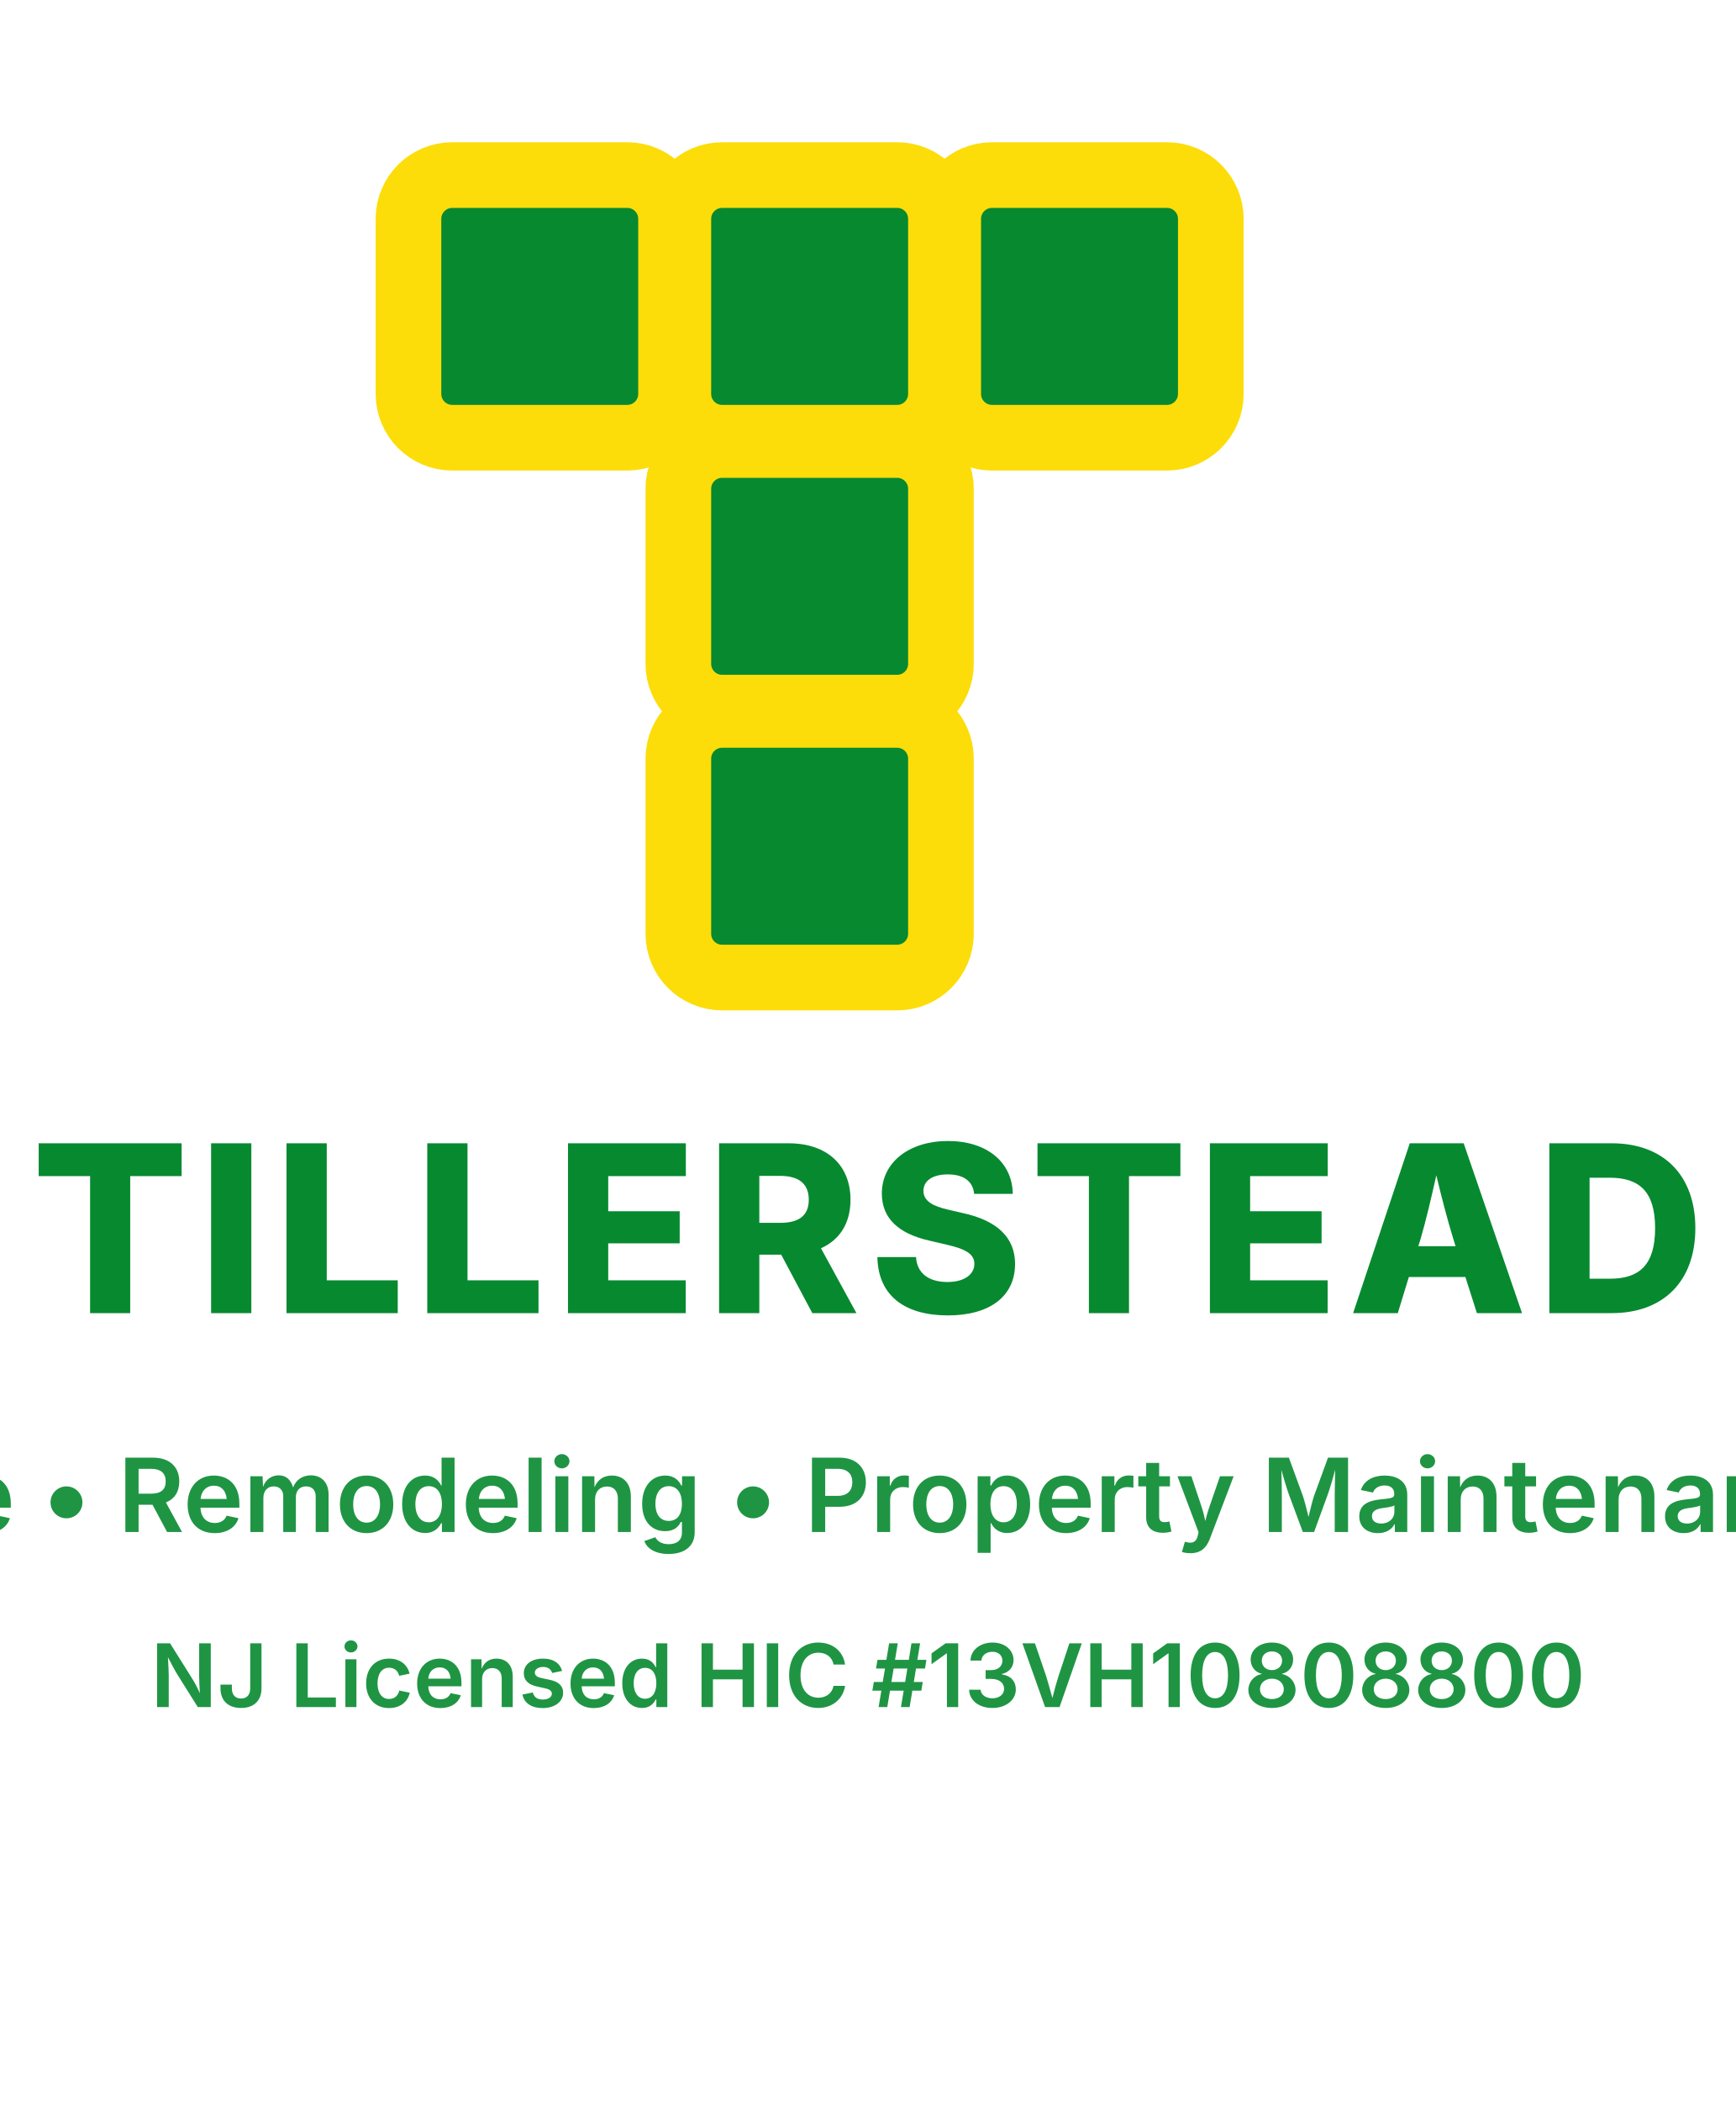
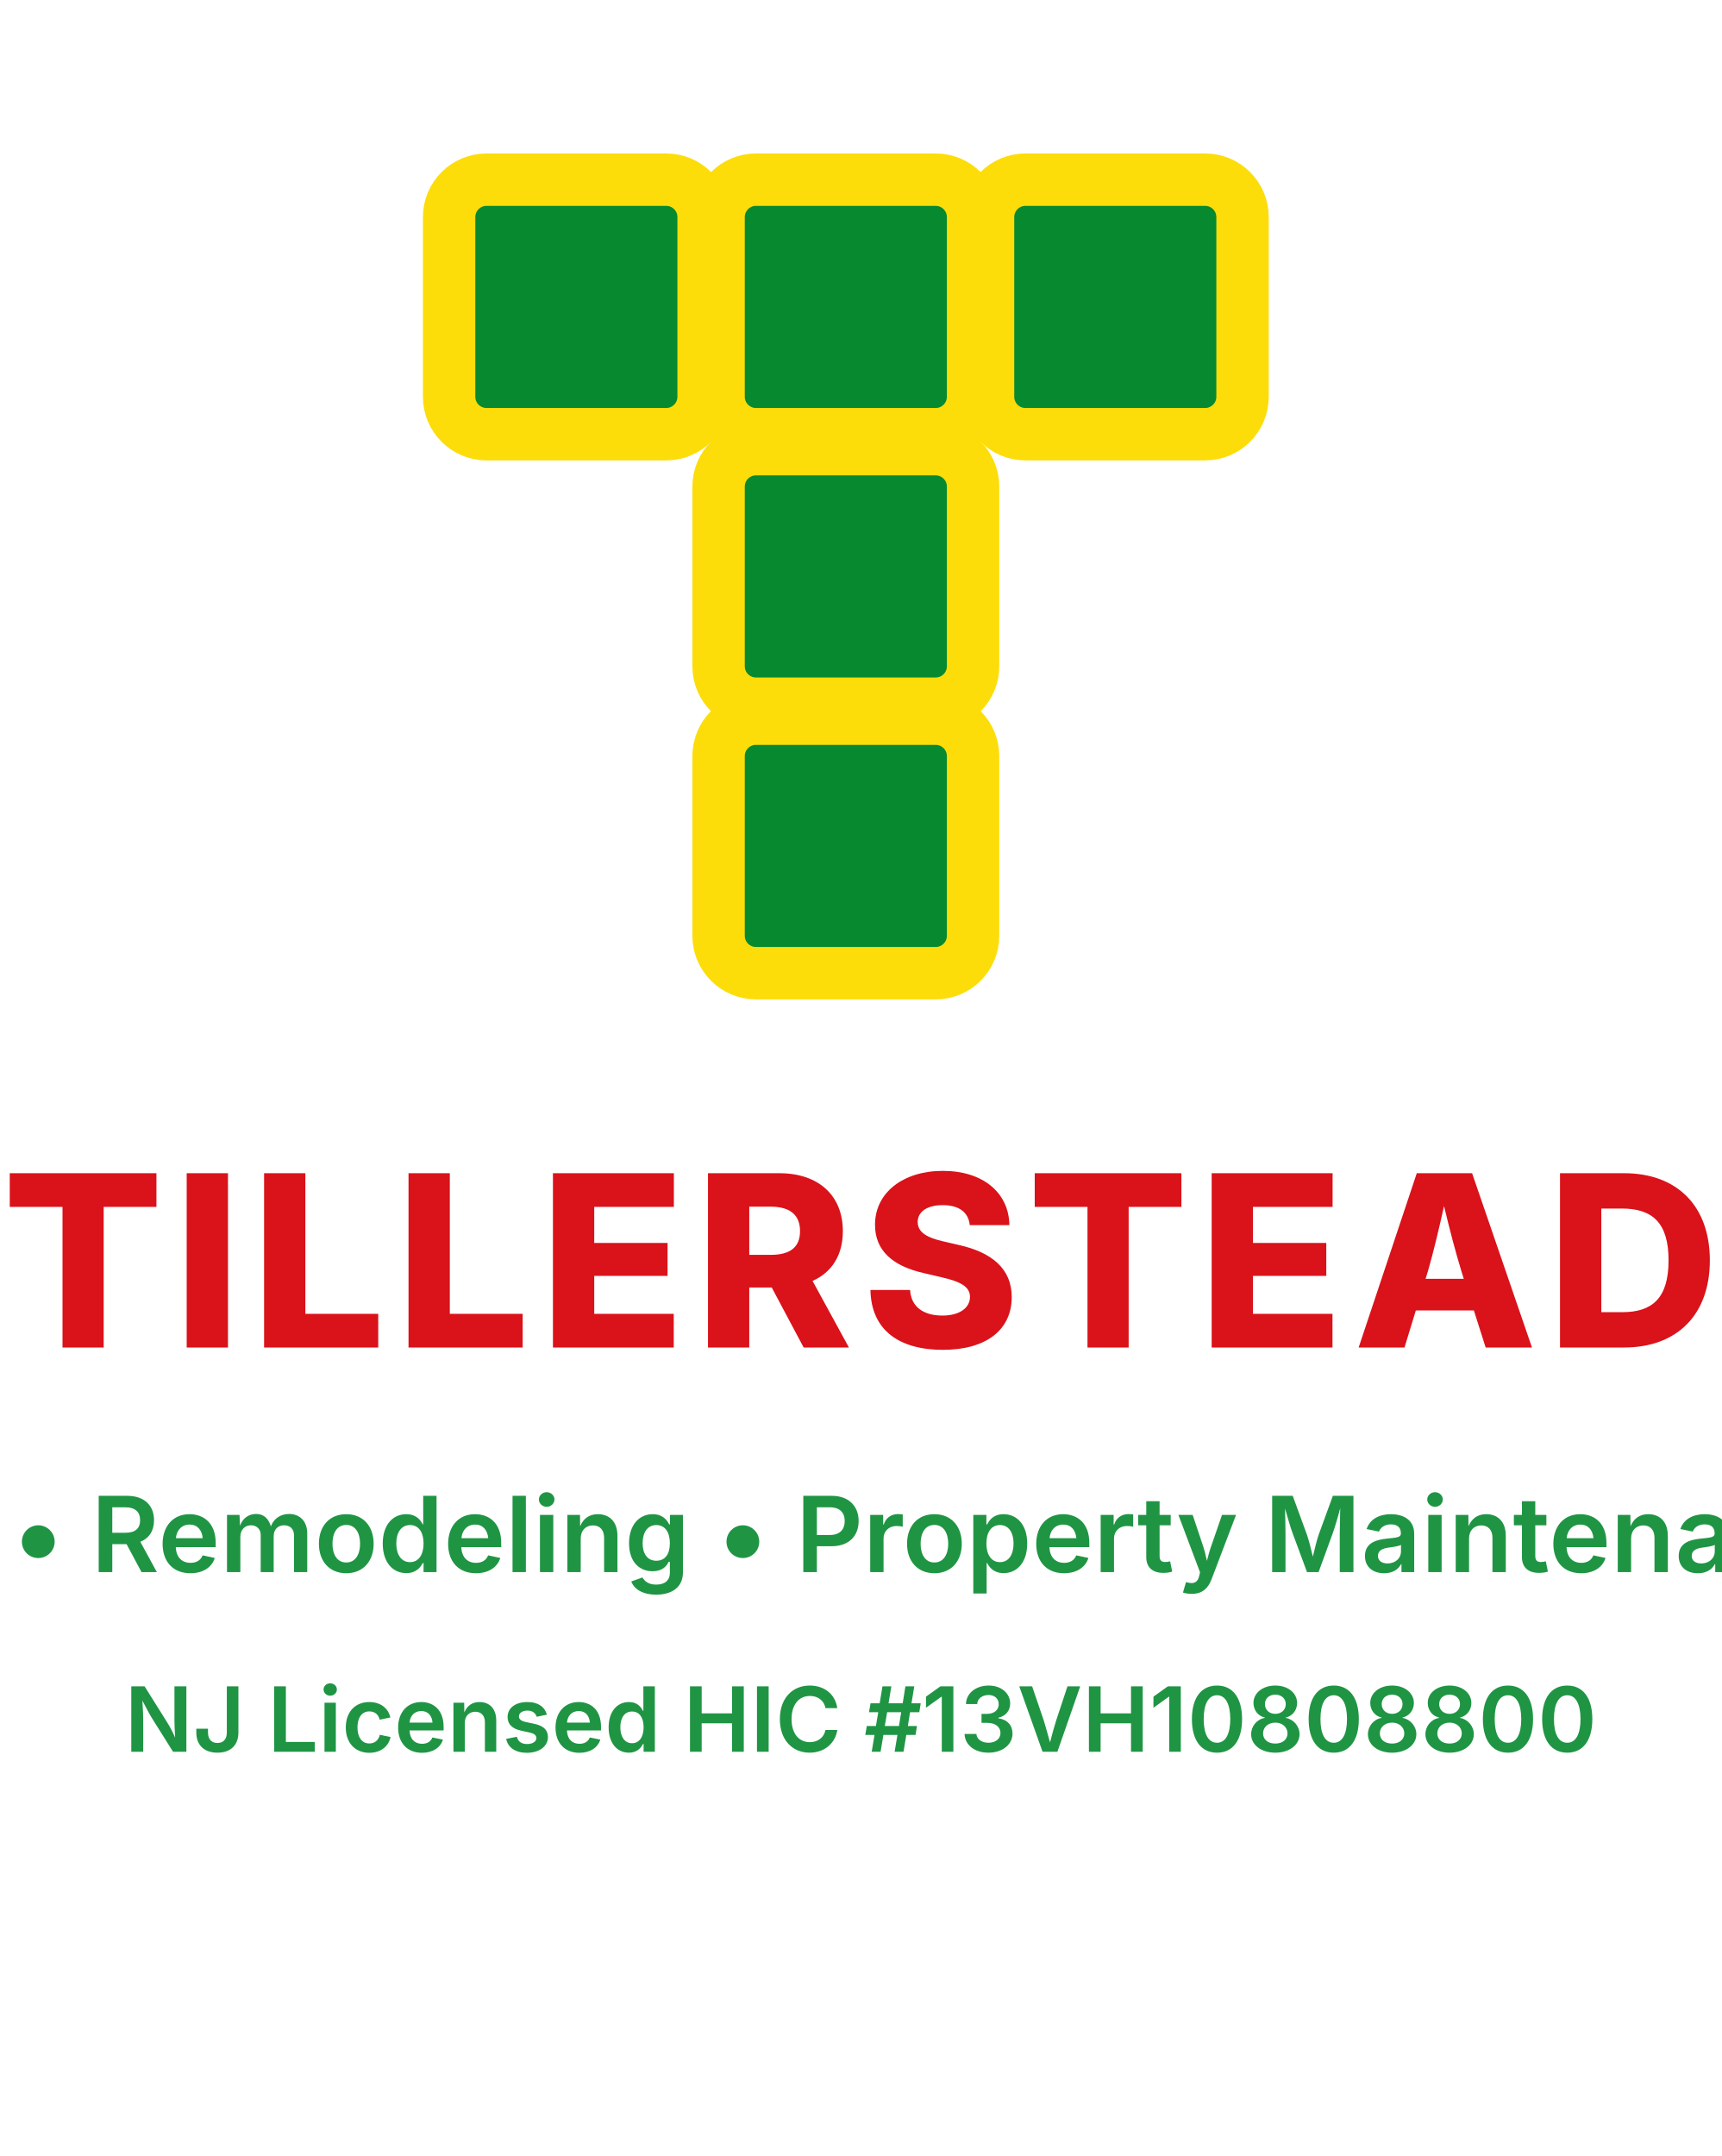
- <svg xmlns="http://www.w3.org/2000/svg" viewBox="0 0 238 288" role="img" aria-label="Tillerstead stacked logo">
+ <svg xmlns="http://www.w3.org/2000/svg" viewBox="0 0 230 288" role="img" aria-label="Tillerstead stacked logo">
  <style>
-     .logo-tile{fill:#078930;stroke:#FCDD09;stroke-width:9;stroke-linejoin:round;stroke-linecap:round}
-     .logo-word{fill:#078930;font:800 32px 'Inter','Manrope',system-ui,-apple-system,BlinkMacSystemFont,'Segoe UI',sans-serif;letter-spacing:1.2px;text-anchor:middle}
+     .logo-tile{fill:#078930;stroke:#FCDD09;stroke-width:7;stroke-linejoin:round;stroke-linecap:round}
+     .logo-word{fill:#DA121A;font:800 32px 'Inter','Manrope',system-ui,-apple-system,BlinkMacSystemFont,'Segoe UI',sans-serif;letter-spacing:1.2px;text-anchor:middle}
    .logo-sub{fill:#078930;font:600 14px 'Inter','Manrope',system-ui,-apple-system,BlinkMacSystemFont,'Segoe UI',sans-serif;opacity:.9;text-anchor:middle}
    .logo-sub-small{font-size:12px}
  </style>
-   <g class="logo-mark" transform="translate(56 24)">
-     <rect class="logo-tile" x="0" y="0" width="36" height="36" rx="6" />
-     <rect class="logo-tile" x="37" y="0" width="36" height="36" rx="6" />
-     <rect class="logo-tile" x="74" y="0" width="36" height="36" rx="6" />
-     <rect class="logo-tile" x="37" y="37" width="36" height="36" rx="6" />
-     <rect class="logo-tile" x="37" y="74" width="36" height="36" rx="6" />
+   <g class="logo-mark" transform="translate(60 24)">
+     <rect class="logo-tile" x="0" y="0" width="34" height="34" rx="5" />
+     <rect class="logo-tile" x="36" y="0" width="34" height="34" rx="5" />
+     <rect class="logo-tile" x="72" y="0" width="34" height="34" rx="5" />
+     <rect class="logo-tile" x="36" y="36" width="34" height="34" rx="5" />
+     <rect class="logo-tile" x="36" y="72" width="34" height="34" rx="5" />
  </g>
-   <text class="logo-word" x="119" y="180">TILLERSTEAD</text>
-   <text class="logo-sub" x="119" y="210">Tile • Remodeling • Property Maintenance</text>
-   <text class="logo-sub logo-sub-small" x="119" y="234">NJ Licensed HIC #13VH10808800</text>
+   <text class="logo-word" x="115" y="180">TILLERSTEAD</text>
+   <text class="logo-sub" x="115" y="210">Tile • Remodeling • Property Maintenance</text>
+   <text class="logo-sub logo-sub-small" x="115" y="234">NJ Licensed HIC #13VH10808800</text>
</svg>
